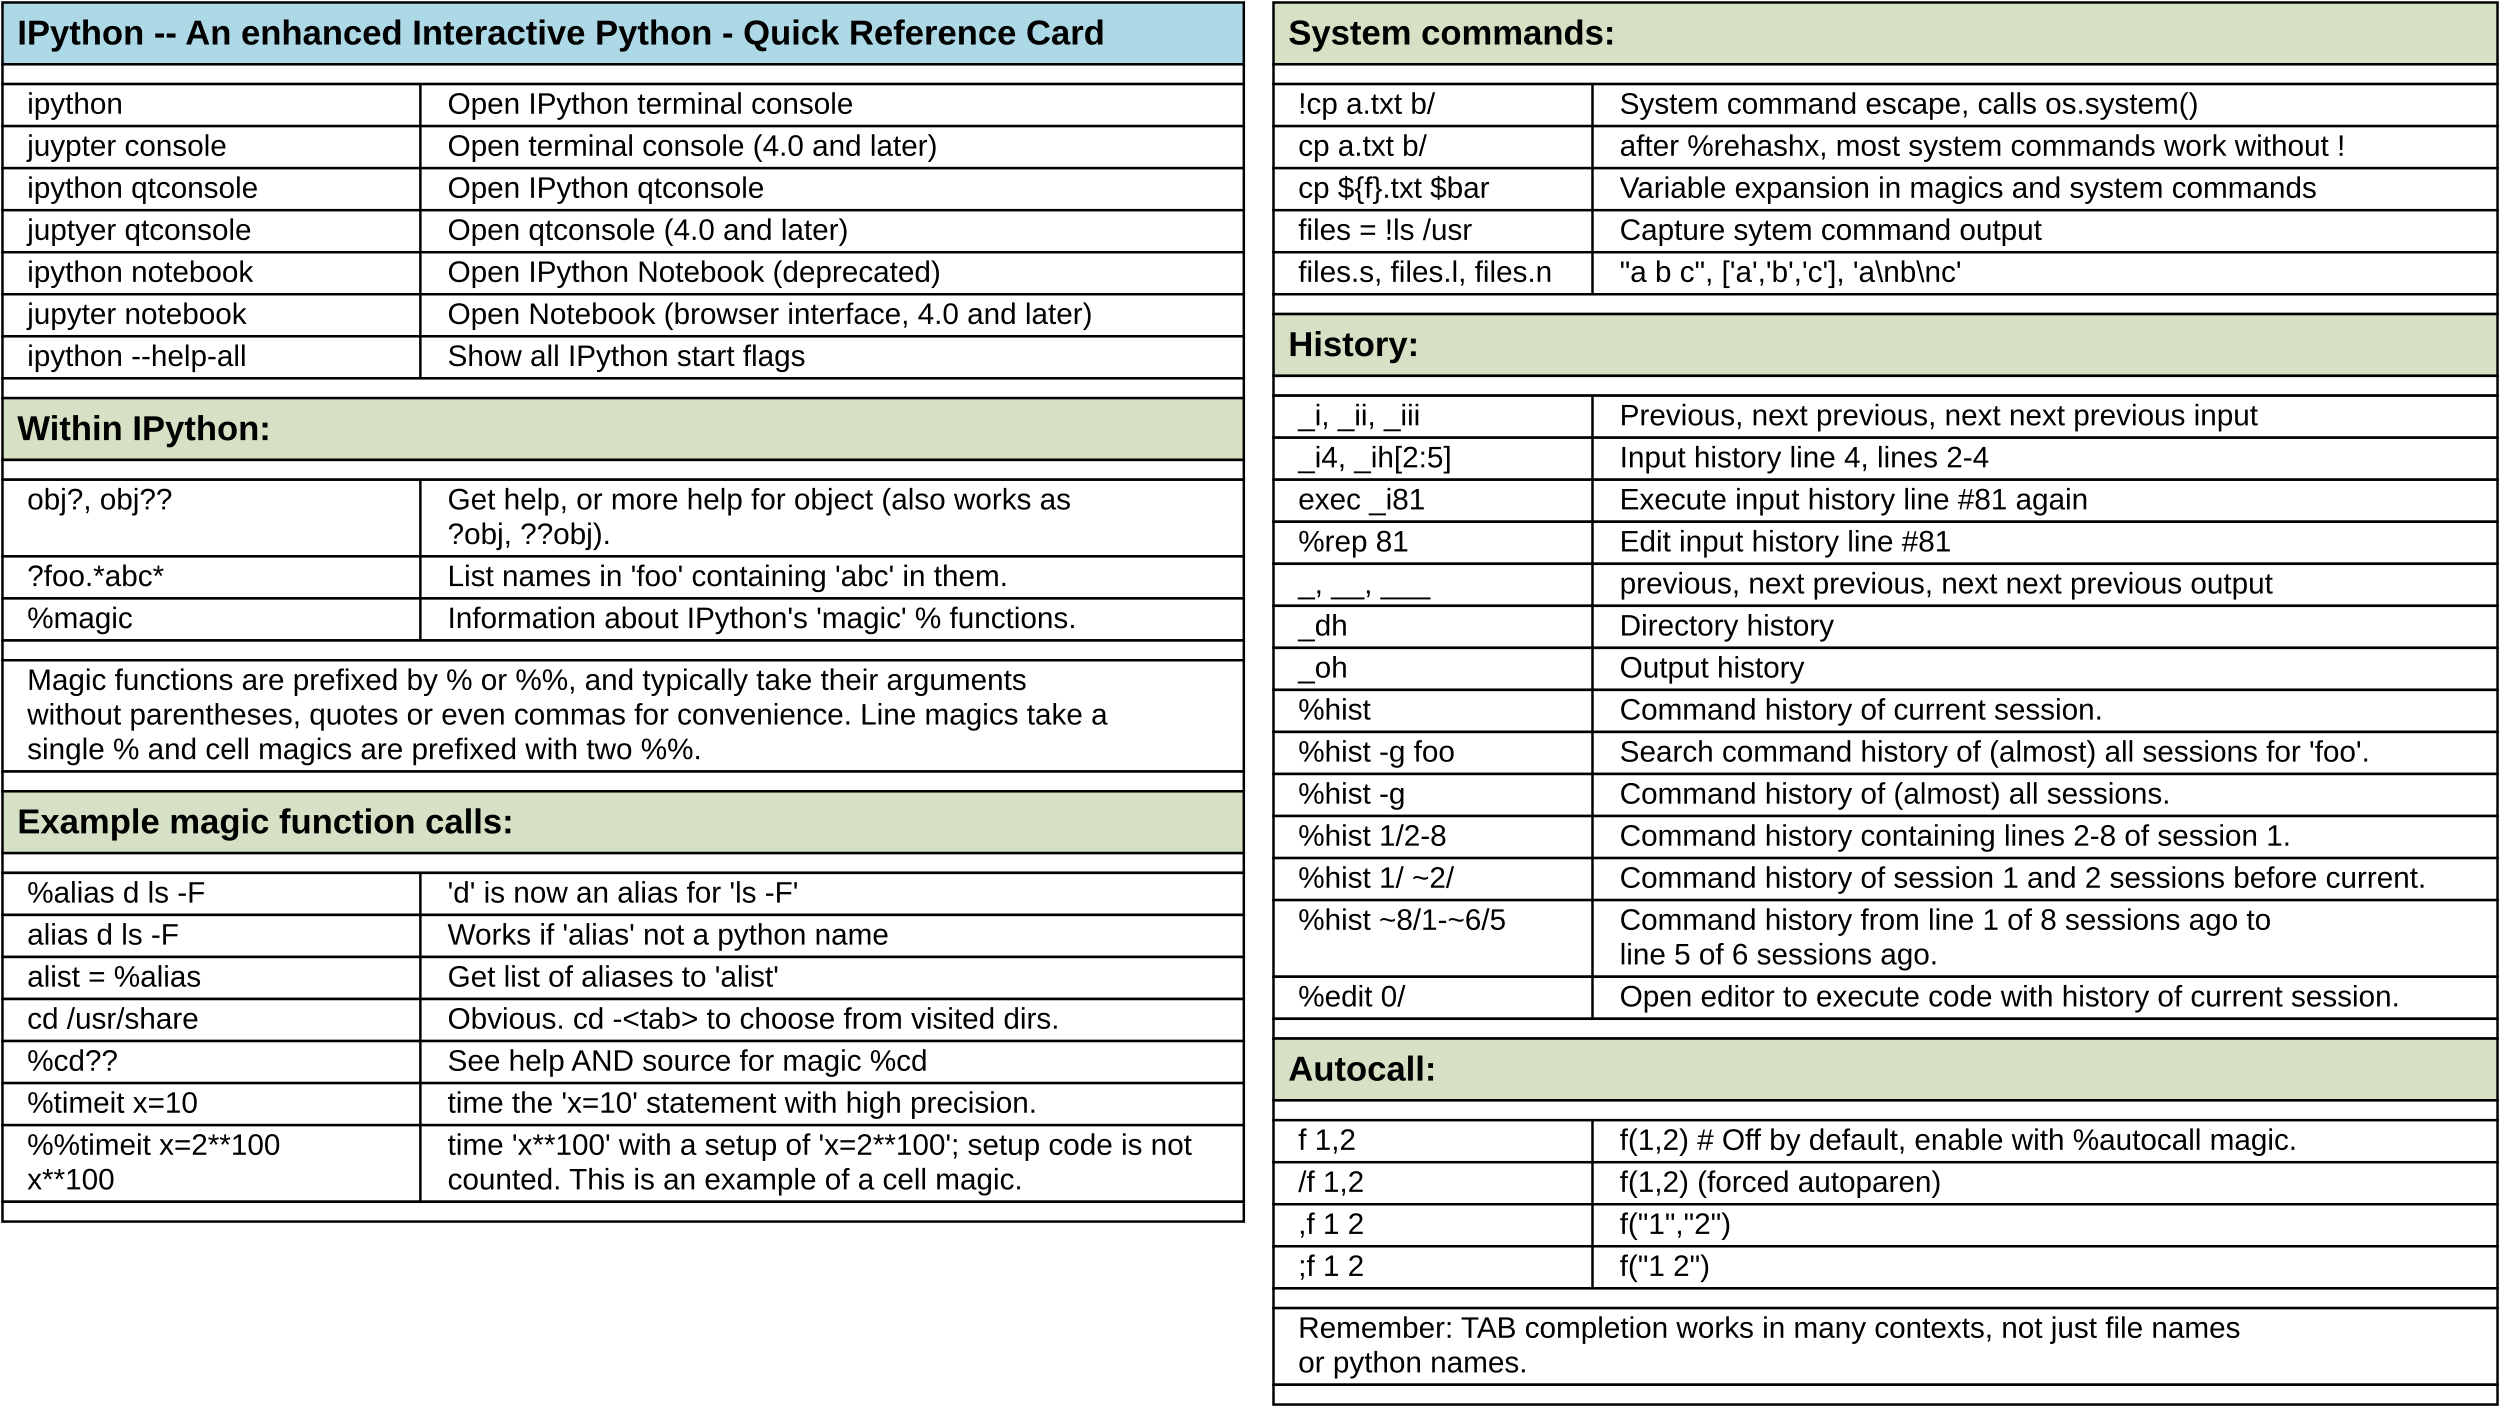
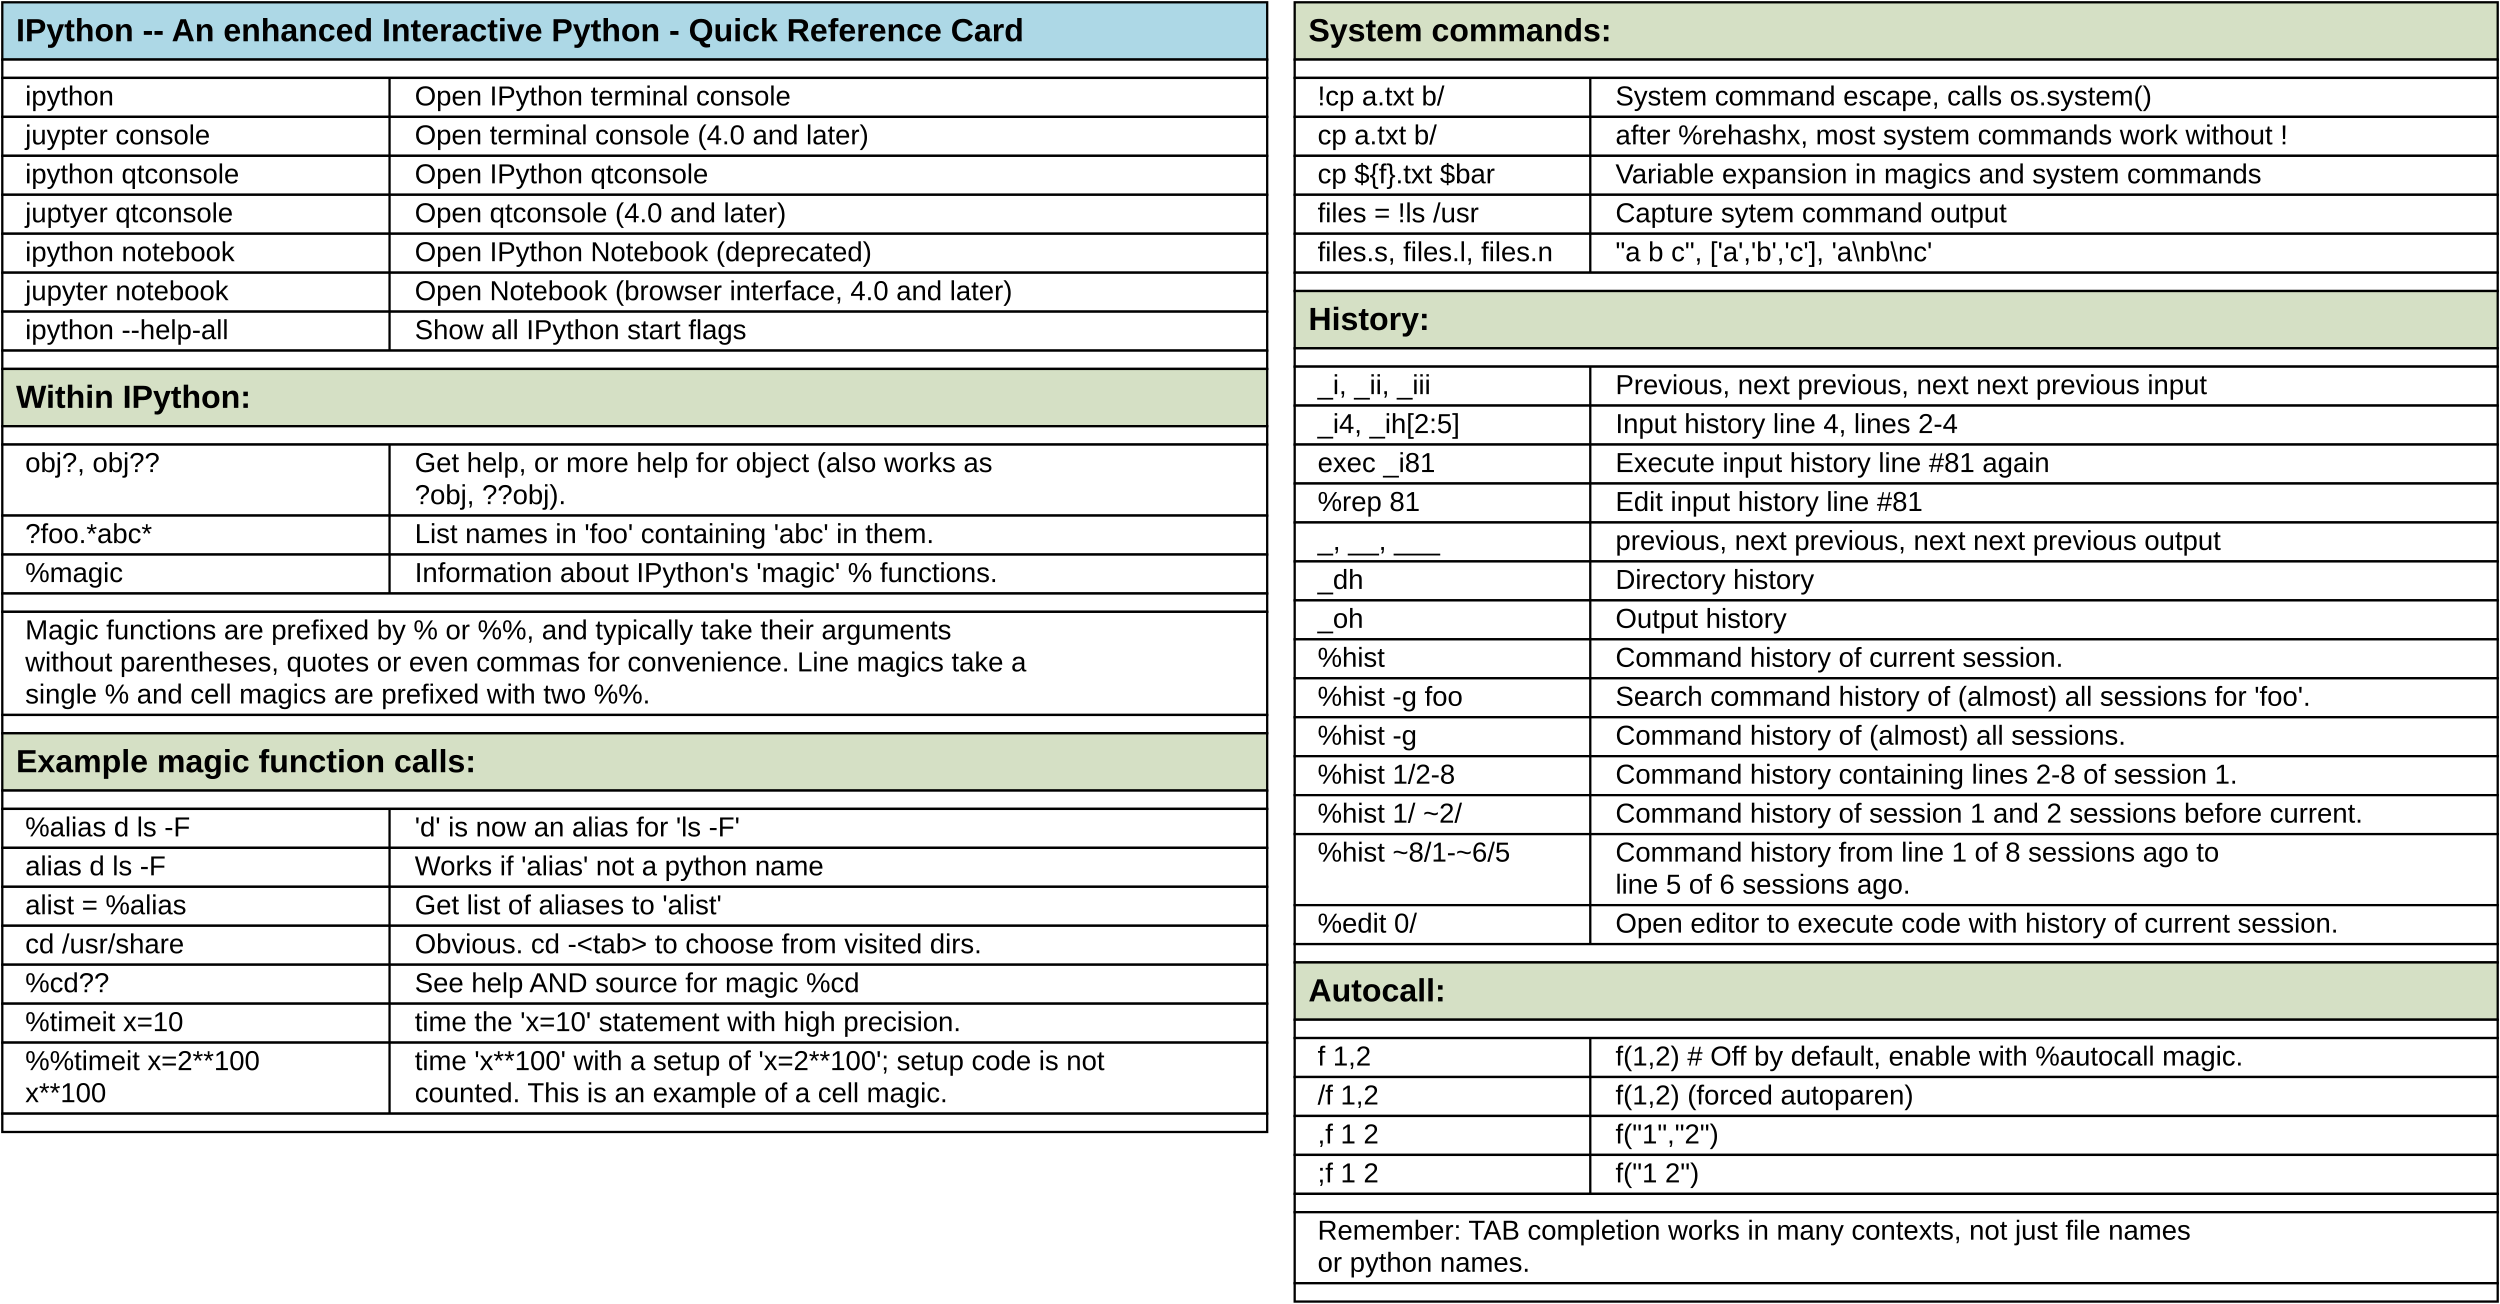
- <svg xmlns="http://www.w3.org/2000/svg" viewBox="0 0 1011 569" height="569" version="1.1">
-   <rect height="25" width="502" style=" fill:rgb(173, 216, 230); stroke:rgb(0, 0, 0); stroke-width:1" x="1" y="1" />
+ <svg xmlns="http://www.w3.org/2000/svg" viewBox="0 0 1091 569" height="569" version="1.1">
+   <rect height="25" width="552" style=" fill:rgb(173, 216, 230); stroke:rgb(0, 0, 0); stroke-width:1" x="1" y="1" />
  <text x="7" y="18" font-size="14" font-weight="bold" style="fill:rgb(0, 0, 0)" font-family="Arial">IPython -- An enhanced Interactive Python - Quick Reference Card</text>
-   <rect height="8" width="502" style=" fill:rgb(255, 255, 255); stroke:rgb(0, 0, 0); stroke-width:1" x="1" y="26" />
-   <rect height="17" width="502" style=" fill:rgb(255, 255, 255); stroke:rgb(0, 0, 0); stroke-width:1" x="1" y="34" />
+   <rect height="8" width="552" style=" fill:rgb(255, 255, 255); stroke:rgb(0, 0, 0); stroke-width:1" x="1" y="26" />
+   <rect height="17" width="552" style=" fill:rgb(255, 255, 255); stroke:rgb(0, 0, 0); stroke-width:1" x="1" y="34" />
  <text x="11" y="46" font-size="12" font-weight="normal" style="fill:rgb(0, 0, 0)" font-family="Arial">ipython</text>
  <text x="181" y="46" font-size="12" font-weight="normal" style="fill:rgb(0, 0, 0)" font-family="Arial">Open IPython terminal console</text>
  <line x1="170" y1="34" x2="170" y2="51" style="stroke:rgb(0, 0, 0); stroke-width:1" />
-   <rect height="17" width="502" style=" fill:rgb(255, 255, 255); stroke:rgb(0, 0, 0); stroke-width:1" x="1" y="51" />
+   <rect height="17" width="552" style=" fill:rgb(255, 255, 255); stroke:rgb(0, 0, 0); stroke-width:1" x="1" y="51" />
  <text x="11" y="63" font-size="12" font-weight="normal" style="fill:rgb(0, 0, 0)" font-family="Arial">juypter console</text>
  <text x="181" y="63" font-size="12" font-weight="normal" style="fill:rgb(0, 0, 0)" font-family="Arial">Open terminal console (4.0 and later)</text>
  <line x1="170" y1="51" x2="170" y2="68" style="stroke:rgb(0, 0, 0); stroke-width:1" />
-   <rect height="17" width="502" style=" fill:rgb(255, 255, 255); stroke:rgb(0, 0, 0); stroke-width:1" x="1" y="68" />
+   <rect height="17" width="552" style=" fill:rgb(255, 255, 255); stroke:rgb(0, 0, 0); stroke-width:1" x="1" y="68" />
  <text x="11" y="80" font-size="12" font-weight="normal" style="fill:rgb(0, 0, 0)" font-family="Arial">ipython qtconsole</text>
  <text x="181" y="80" font-size="12" font-weight="normal" style="fill:rgb(0, 0, 0)" font-family="Arial">Open IPython qtconsole</text>
  <line x1="170" y1="68" x2="170" y2="85" style="stroke:rgb(0, 0, 0); stroke-width:1" />
-   <rect height="17" width="502" style=" fill:rgb(255, 255, 255); stroke:rgb(0, 0, 0); stroke-width:1" x="1" y="85" />
+   <rect height="17" width="552" style=" fill:rgb(255, 255, 255); stroke:rgb(0, 0, 0); stroke-width:1" x="1" y="85" />
  <text x="11" y="97" font-size="12" font-weight="normal" style="fill:rgb(0, 0, 0)" font-family="Arial">juptyer qtconsole</text>
  <text x="181" y="97" font-size="12" font-weight="normal" style="fill:rgb(0, 0, 0)" font-family="Arial">Open qtconsole (4.0 and later)</text>
  <line x1="170" y1="85" x2="170" y2="102" style="stroke:rgb(0, 0, 0); stroke-width:1" />
-   <rect height="17" width="502" style=" fill:rgb(255, 255, 255); stroke:rgb(0, 0, 0); stroke-width:1" x="1" y="102" />
+   <rect height="17" width="552" style=" fill:rgb(255, 255, 255); stroke:rgb(0, 0, 0); stroke-width:1" x="1" y="102" />
  <text x="11" y="114" font-size="12" font-weight="normal" style="fill:rgb(0, 0, 0)" font-family="Arial">ipython notebook</text>
  <text x="181" y="114" font-size="12" font-weight="normal" style="fill:rgb(0, 0, 0)" font-family="Arial">Open IPython Notebook (deprecated)</text>
  <line x1="170" y1="102" x2="170" y2="119" style="stroke:rgb(0, 0, 0); stroke-width:1" />
-   <rect height="17" width="502" style=" fill:rgb(255, 255, 255); stroke:rgb(0, 0, 0); stroke-width:1" x="1" y="119" />
+   <rect height="17" width="552" style=" fill:rgb(255, 255, 255); stroke:rgb(0, 0, 0); stroke-width:1" x="1" y="119" />
  <text x="11" y="131" font-size="12" font-weight="normal" style="fill:rgb(0, 0, 0)" font-family="Arial">jupyter notebook</text>
  <text x="181" y="131" font-size="12" font-weight="normal" style="fill:rgb(0, 0, 0)" font-family="Arial">Open Notebook (browser interface, 4.0 and later)</text>
  <line x1="170" y1="119" x2="170" y2="136" style="stroke:rgb(0, 0, 0); stroke-width:1" />
-   <rect height="17" width="502" style=" fill:rgb(255, 255, 255); stroke:rgb(0, 0, 0); stroke-width:1" x="1" y="136" />
+   <rect height="17" width="552" style=" fill:rgb(255, 255, 255); stroke:rgb(0, 0, 0); stroke-width:1" x="1" y="136" />
  <text x="11" y="148" font-size="12" font-weight="normal" style="fill:rgb(0, 0, 0)" font-family="Arial">ipython --help-all</text>
  <text x="181" y="148" font-size="12" font-weight="normal" style="fill:rgb(0, 0, 0)" font-family="Arial">Show all IPython start flags</text>
  <line x1="170" y1="136" x2="170" y2="153" style="stroke:rgb(0, 0, 0); stroke-width:1" />
-   <rect height="8" width="502" style=" fill:rgb(255, 255, 255); stroke:rgb(0, 0, 0); stroke-width:1" x="1" y="153" />
-   <rect height="25" width="502" style=" fill:rgb(213, 224, 197); stroke:rgb(0, 0, 0); stroke-width:1" x="1" y="161" />
+   <rect height="8" width="552" style=" fill:rgb(255, 255, 255); stroke:rgb(0, 0, 0); stroke-width:1" x="1" y="153" />
+   <rect height="25" width="552" style=" fill:rgb(213, 224, 197); stroke:rgb(0, 0, 0); stroke-width:1" x="1" y="161" />
  <text x="7" y="178" font-size="14" font-weight="bold" style="fill:rgb(0, 0, 0)" font-family="Arial">Within IPython:</text>
-   <rect height="8" width="502" style=" fill:rgb(255, 255, 255); stroke:rgb(0, 0, 0); stroke-width:1" x="1" y="186" />
-   <rect height="31" width="502" style=" fill:rgb(255, 255, 255); stroke:rgb(0, 0, 0); stroke-width:1" x="1" y="194" />
+   <rect height="8" width="552" style=" fill:rgb(255, 255, 255); stroke:rgb(0, 0, 0); stroke-width:1" x="1" y="186" />
+   <rect height="31" width="552" style=" fill:rgb(255, 255, 255); stroke:rgb(0, 0, 0); stroke-width:1" x="1" y="194" />
  <text x="11" y="206" font-size="12" font-weight="normal" style="fill:rgb(0, 0, 0)" font-family="Arial">obj?, obj??<tspan x="11" y="220"> </tspan>
  </text>
  <text x="181" y="206" font-size="12" font-weight="normal" style="fill:rgb(0, 0, 0)" font-family="Arial">Get help, or more help for object (also works as<tspan x="181" y="220">?obj, ??obj).</tspan>
  </text>
  <line x1="170" y1="194" x2="170" y2="225" style="stroke:rgb(0, 0, 0); stroke-width:1" />
-   <rect height="17" width="502" style=" fill:rgb(255, 255, 255); stroke:rgb(0, 0, 0); stroke-width:1" x="1" y="225" />
+   <rect height="17" width="552" style=" fill:rgb(255, 255, 255); stroke:rgb(0, 0, 0); stroke-width:1" x="1" y="225" />
  <text x="11" y="237" font-size="12" font-weight="normal" style="fill:rgb(0, 0, 0)" font-family="Arial">?foo.*abc*</text>
  <text x="181" y="237" font-size="12" font-weight="normal" style="fill:rgb(0, 0, 0)" font-family="Arial">List names in 'foo' containing 'abc' in them.</text>
  <line x1="170" y1="225" x2="170" y2="242" style="stroke:rgb(0, 0, 0); stroke-width:1" />
-   <rect height="17" width="502" style=" fill:rgb(255, 255, 255); stroke:rgb(0, 0, 0); stroke-width:1" x="1" y="242" />
+   <rect height="17" width="552" style=" fill:rgb(255, 255, 255); stroke:rgb(0, 0, 0); stroke-width:1" x="1" y="242" />
  <text x="11" y="254" font-size="12" font-weight="normal" style="fill:rgb(0, 0, 0)" font-family="Arial">%magic</text>
  <text x="181" y="254" font-size="12" font-weight="normal" style="fill:rgb(0, 0, 0)" font-family="Arial">Information about IPython's 'magic' % functions.</text>
  <line x1="170" y1="242" x2="170" y2="259" style="stroke:rgb(0, 0, 0); stroke-width:1" />
-   <rect height="8" width="502" style=" fill:rgb(255, 255, 255); stroke:rgb(0, 0, 0); stroke-width:1" x="1" y="259" />
-   <rect height="45" width="502" style=" fill:rgb(255, 255, 255); stroke:rgb(0, 0, 0); stroke-width:1" x="1" y="267" />
+   <rect height="8" width="552" style=" fill:rgb(255, 255, 255); stroke:rgb(0, 0, 0); stroke-width:1" x="1" y="259" />
+   <rect height="45" width="552" style=" fill:rgb(255, 255, 255); stroke:rgb(0, 0, 0); stroke-width:1" x="1" y="267" />
  <text x="11" y="279" font-size="12" font-weight="normal" style="fill:rgb(0, 0, 0)" font-family="Arial">Magic functions are prefixed by % or %%, and typically take their arguments<tspan x="11" y="293">without parentheses, quotes or even commas for convenience.  Line magics take a</tspan>
    <tspan x="11" y="307">single % and cell magics are prefixed with two %%.</tspan>
  </text>
-   <rect height="8" width="502" style=" fill:rgb(255, 255, 255); stroke:rgb(0, 0, 0); stroke-width:1" x="1" y="312" />
-   <rect height="25" width="502" style=" fill:rgb(213, 224, 197); stroke:rgb(0, 0, 0); stroke-width:1" x="1" y="320" />
+   <rect height="8" width="552" style=" fill:rgb(255, 255, 255); stroke:rgb(0, 0, 0); stroke-width:1" x="1" y="312" />
+   <rect height="25" width="552" style=" fill:rgb(213, 224, 197); stroke:rgb(0, 0, 0); stroke-width:1" x="1" y="320" />
  <text x="7" y="337" font-size="14" font-weight="bold" style="fill:rgb(0, 0, 0)" font-family="Arial">Example magic function calls:</text>
-   <rect height="8" width="502" style=" fill:rgb(255, 255, 255); stroke:rgb(0, 0, 0); stroke-width:1" x="1" y="345" />
-   <rect height="17" width="502" style=" fill:rgb(255, 255, 255); stroke:rgb(0, 0, 0); stroke-width:1" x="1" y="353" />
+   <rect height="8" width="552" style=" fill:rgb(255, 255, 255); stroke:rgb(0, 0, 0); stroke-width:1" x="1" y="345" />
+   <rect height="17" width="552" style=" fill:rgb(255, 255, 255); stroke:rgb(0, 0, 0); stroke-width:1" x="1" y="353" />
  <text x="11" y="365" font-size="12" font-weight="normal" style="fill:rgb(0, 0, 0)" font-family="Arial">%alias d ls -F</text>
  <text x="181" y="365" font-size="12" font-weight="normal" style="fill:rgb(0, 0, 0)" font-family="Arial">'d' is now an alias for 'ls -F'</text>
  <line x1="170" y1="353" x2="170" y2="370" style="stroke:rgb(0, 0, 0); stroke-width:1" />
-   <rect height="17" width="502" style=" fill:rgb(255, 255, 255); stroke:rgb(0, 0, 0); stroke-width:1" x="1" y="370" />
+   <rect height="17" width="552" style=" fill:rgb(255, 255, 255); stroke:rgb(0, 0, 0); stroke-width:1" x="1" y="370" />
  <text x="11" y="382" font-size="12" font-weight="normal" style="fill:rgb(0, 0, 0)" font-family="Arial">alias d ls -F</text>
  <text x="181" y="382" font-size="12" font-weight="normal" style="fill:rgb(0, 0, 0)" font-family="Arial">Works if 'alias' not a python name</text>
  <line x1="170" y1="370" x2="170" y2="387" style="stroke:rgb(0, 0, 0); stroke-width:1" />
-   <rect height="17" width="502" style=" fill:rgb(255, 255, 255); stroke:rgb(0, 0, 0); stroke-width:1" x="1" y="387" />
+   <rect height="17" width="552" style=" fill:rgb(255, 255, 255); stroke:rgb(0, 0, 0); stroke-width:1" x="1" y="387" />
  <text x="11" y="399" font-size="12" font-weight="normal" style="fill:rgb(0, 0, 0)" font-family="Arial">alist = %alias</text>
  <text x="181" y="399" font-size="12" font-weight="normal" style="fill:rgb(0, 0, 0)" font-family="Arial">Get list of aliases to 'alist'</text>
  <line x1="170" y1="387" x2="170" y2="404" style="stroke:rgb(0, 0, 0); stroke-width:1" />
-   <rect height="17" width="502" style=" fill:rgb(255, 255, 255); stroke:rgb(0, 0, 0); stroke-width:1" x="1" y="404" />
+   <rect height="17" width="552" style=" fill:rgb(255, 255, 255); stroke:rgb(0, 0, 0); stroke-width:1" x="1" y="404" />
  <text x="11" y="416" font-size="12" font-weight="normal" style="fill:rgb(0, 0, 0)" font-family="Arial">cd /usr/share</text>
  <text x="181" y="416" font-size="12" font-weight="normal" style="fill:rgb(0, 0, 0)" font-family="Arial">Obvious. cd -&lt;tab&gt; to choose from visited dirs.</text>
  <line x1="170" y1="404" x2="170" y2="421" style="stroke:rgb(0, 0, 0); stroke-width:1" />
-   <rect height="17" width="502" style=" fill:rgb(255, 255, 255); stroke:rgb(0, 0, 0); stroke-width:1" x="1" y="421" />
+   <rect height="17" width="552" style=" fill:rgb(255, 255, 255); stroke:rgb(0, 0, 0); stroke-width:1" x="1" y="421" />
  <text x="11" y="433" font-size="12" font-weight="normal" style="fill:rgb(0, 0, 0)" font-family="Arial">%cd??</text>
  <text x="181" y="433" font-size="12" font-weight="normal" style="fill:rgb(0, 0, 0)" font-family="Arial">See help AND source for magic %cd</text>
  <line x1="170" y1="421" x2="170" y2="438" style="stroke:rgb(0, 0, 0); stroke-width:1" />
-   <rect height="17" width="502" style=" fill:rgb(255, 255, 255); stroke:rgb(0, 0, 0); stroke-width:1" x="1" y="438" />
+   <rect height="17" width="552" style=" fill:rgb(255, 255, 255); stroke:rgb(0, 0, 0); stroke-width:1" x="1" y="438" />
  <text x="11" y="450" font-size="12" font-weight="normal" style="fill:rgb(0, 0, 0)" font-family="Arial">%timeit x=10</text>
  <text x="181" y="450" font-size="12" font-weight="normal" style="fill:rgb(0, 0, 0)" font-family="Arial">time the 'x=10' statement with high precision.</text>
  <line x1="170" y1="438" x2="170" y2="455" style="stroke:rgb(0, 0, 0); stroke-width:1" />
-   <rect height="31" width="502" style=" fill:rgb(255, 255, 255); stroke:rgb(0, 0, 0); stroke-width:1" x="1" y="455" />
+   <rect height="31" width="552" style=" fill:rgb(255, 255, 255); stroke:rgb(0, 0, 0); stroke-width:1" x="1" y="455" />
  <text x="11" y="467" font-size="12" font-weight="normal" style="fill:rgb(0, 0, 0)" font-family="Arial">%%timeit x=2**100<tspan x="11" y="481">x**100</tspan>
  </text>
  <text x="181" y="467" font-size="12" font-weight="normal" style="fill:rgb(0, 0, 0)" font-family="Arial">time 'x**100' with a setup of 'x=2**100'; setup code is not<tspan x="181" y="481">counted.  This is an example of a cell magic.</tspan>
  </text>
  <line x1="170" y1="455" x2="170" y2="486" style="stroke:rgb(0, 0, 0); stroke-width:1" />
-   <rect height="8" width="502" style=" fill:rgb(255, 255, 255); stroke:rgb(0, 0, 0); stroke-width:1" x="1" y="486" />
-   <rect height="25" width="495" style=" fill:rgb(213, 224, 197); stroke:rgb(0, 0, 0); stroke-width:1" x="515" y="1" />
-   <text x="521" y="18" font-size="14" font-weight="bold" style="fill:rgb(0, 0, 0)" font-family="Arial">System commands:</text>
-   <rect height="8" width="495" style=" fill:rgb(255, 255, 255); stroke:rgb(0, 0, 0); stroke-width:1" x="515" y="26" />
-   <rect height="17" width="495" style=" fill:rgb(255, 255, 255); stroke:rgb(0, 0, 0); stroke-width:1" x="515" y="34" />
-   <text x="525" y="46" font-size="12" font-weight="normal" style="fill:rgb(0, 0, 0)" font-family="Arial">!cp a.txt b/</text>
-   <text x="655" y="46" font-size="12" font-weight="normal" style="fill:rgb(0, 0, 0)" font-family="Arial">System command escape, calls os.system()</text>
-   <line x1="644" y1="34" x2="644" y2="51" style="stroke:rgb(0, 0, 0); stroke-width:1" />
-   <rect height="17" width="495" style=" fill:rgb(255, 255, 255); stroke:rgb(0, 0, 0); stroke-width:1" x="515" y="51" />
-   <text x="525" y="63" font-size="12" font-weight="normal" style="fill:rgb(0, 0, 0)" font-family="Arial">cp a.txt b/</text>
-   <text x="655" y="63" font-size="12" font-weight="normal" style="fill:rgb(0, 0, 0)" font-family="Arial">after %rehashx, most system commands work without !</text>
-   <line x1="644" y1="51" x2="644" y2="68" style="stroke:rgb(0, 0, 0); stroke-width:1" />
-   <rect height="17" width="495" style=" fill:rgb(255, 255, 255); stroke:rgb(0, 0, 0); stroke-width:1" x="515" y="68" />
-   <text x="525" y="80" font-size="12" font-weight="normal" style="fill:rgb(0, 0, 0)" font-family="Arial">cp ${f}.txt $bar</text>
-   <text x="655" y="80" font-size="12" font-weight="normal" style="fill:rgb(0, 0, 0)" font-family="Arial">Variable expansion in magics and system commands</text>
-   <line x1="644" y1="68" x2="644" y2="85" style="stroke:rgb(0, 0, 0); stroke-width:1" />
-   <rect height="17" width="495" style=" fill:rgb(255, 255, 255); stroke:rgb(0, 0, 0); stroke-width:1" x="515" y="85" />
-   <text x="525" y="97" font-size="12" font-weight="normal" style="fill:rgb(0, 0, 0)" font-family="Arial">files = !ls /usr</text>
-   <text x="655" y="97" font-size="12" font-weight="normal" style="fill:rgb(0, 0, 0)" font-family="Arial">Capture sytem command output</text>
-   <line x1="644" y1="85" x2="644" y2="102" style="stroke:rgb(0, 0, 0); stroke-width:1" />
-   <rect height="17" width="495" style=" fill:rgb(255, 255, 255); stroke:rgb(0, 0, 0); stroke-width:1" x="515" y="102" />
-   <text x="525" y="114" font-size="12" font-weight="normal" style="fill:rgb(0, 0, 0)" font-family="Arial">files.s, files.l, files.n</text>
-   <text x="655" y="114" font-size="12" font-weight="normal" style="fill:rgb(0, 0, 0)" font-family="Arial">"a b c", ['a','b','c'], 'a\nb\nc'</text>
-   <line x1="644" y1="102" x2="644" y2="119" style="stroke:rgb(0, 0, 0); stroke-width:1" />
-   <rect height="8" width="495" style=" fill:rgb(255, 255, 255); stroke:rgb(0, 0, 0); stroke-width:1" x="515" y="119" />
-   <rect height="25" width="495" style=" fill:rgb(213, 224, 197); stroke:rgb(0, 0, 0); stroke-width:1" x="515" y="127" />
-   <text x="521" y="144" font-size="14" font-weight="bold" style="fill:rgb(0, 0, 0)" font-family="Arial">History:</text>
-   <rect height="8" width="495" style=" fill:rgb(255, 255, 255); stroke:rgb(0, 0, 0); stroke-width:1" x="515" y="152" />
-   <rect height="17" width="495" style=" fill:rgb(255, 255, 255); stroke:rgb(0, 0, 0); stroke-width:1" x="515" y="160" />
-   <text x="525" y="172" font-size="12" font-weight="normal" style="fill:rgb(0, 0, 0)" font-family="Arial">_i, _ii, _iii</text>
-   <text x="655" y="172" font-size="12" font-weight="normal" style="fill:rgb(0, 0, 0)" font-family="Arial">Previous, next previous, next next previous input</text>
-   <line x1="644" y1="160" x2="644" y2="177" style="stroke:rgb(0, 0, 0); stroke-width:1" />
-   <rect height="17" width="495" style=" fill:rgb(255, 255, 255); stroke:rgb(0, 0, 0); stroke-width:1" x="515" y="177" />
-   <text x="525" y="189" font-size="12" font-weight="normal" style="fill:rgb(0, 0, 0)" font-family="Arial">_i4, _ih[2:5]</text>
-   <text x="655" y="189" font-size="12" font-weight="normal" style="fill:rgb(0, 0, 0)" font-family="Arial">Input history line 4, lines 2-4</text>
-   <line x1="644" y1="177" x2="644" y2="194" style="stroke:rgb(0, 0, 0); stroke-width:1" />
-   <rect height="17" width="495" style=" fill:rgb(255, 255, 255); stroke:rgb(0, 0, 0); stroke-width:1" x="515" y="194" />
-   <text x="525" y="206" font-size="12" font-weight="normal" style="fill:rgb(0, 0, 0)" font-family="Arial">exec _i81</text>
-   <text x="655" y="206" font-size="12" font-weight="normal" style="fill:rgb(0, 0, 0)" font-family="Arial">Execute input history line #81 again</text>
-   <line x1="644" y1="194" x2="644" y2="211" style="stroke:rgb(0, 0, 0); stroke-width:1" />
-   <rect height="17" width="495" style=" fill:rgb(255, 255, 255); stroke:rgb(0, 0, 0); stroke-width:1" x="515" y="211" />
-   <text x="525" y="223" font-size="12" font-weight="normal" style="fill:rgb(0, 0, 0)" font-family="Arial">%rep 81</text>
-   <text x="655" y="223" font-size="12" font-weight="normal" style="fill:rgb(0, 0, 0)" font-family="Arial">Edit input history line #81</text>
-   <line x1="644" y1="211" x2="644" y2="228" style="stroke:rgb(0, 0, 0); stroke-width:1" />
-   <rect height="17" width="495" style=" fill:rgb(255, 255, 255); stroke:rgb(0, 0, 0); stroke-width:1" x="515" y="228" />
-   <text x="525" y="240" font-size="12" font-weight="normal" style="fill:rgb(0, 0, 0)" font-family="Arial">_, __, ___</text>
-   <text x="655" y="240" font-size="12" font-weight="normal" style="fill:rgb(0, 0, 0)" font-family="Arial">previous, next previous, next next previous output</text>
-   <line x1="644" y1="228" x2="644" y2="245" style="stroke:rgb(0, 0, 0); stroke-width:1" />
-   <rect height="17" width="495" style=" fill:rgb(255, 255, 255); stroke:rgb(0, 0, 0); stroke-width:1" x="515" y="245" />
-   <text x="525" y="257" font-size="12" font-weight="normal" style="fill:rgb(0, 0, 0)" font-family="Arial">_dh</text>
-   <text x="655" y="257" font-size="12" font-weight="normal" style="fill:rgb(0, 0, 0)" font-family="Arial">Directory history</text>
-   <line x1="644" y1="245" x2="644" y2="262" style="stroke:rgb(0, 0, 0); stroke-width:1" />
-   <rect height="17" width="495" style=" fill:rgb(255, 255, 255); stroke:rgb(0, 0, 0); stroke-width:1" x="515" y="262" />
-   <text x="525" y="274" font-size="12" font-weight="normal" style="fill:rgb(0, 0, 0)" font-family="Arial">_oh</text>
-   <text x="655" y="274" font-size="12" font-weight="normal" style="fill:rgb(0, 0, 0)" font-family="Arial">Output history</text>
-   <line x1="644" y1="262" x2="644" y2="279" style="stroke:rgb(0, 0, 0); stroke-width:1" />
-   <rect height="17" width="495" style=" fill:rgb(255, 255, 255); stroke:rgb(0, 0, 0); stroke-width:1" x="515" y="279" />
-   <text x="525" y="291" font-size="12" font-weight="normal" style="fill:rgb(0, 0, 0)" font-family="Arial">%hist</text>
-   <text x="655" y="291" font-size="12" font-weight="normal" style="fill:rgb(0, 0, 0)" font-family="Arial">Command history of current session.</text>
-   <line x1="644" y1="279" x2="644" y2="296" style="stroke:rgb(0, 0, 0); stroke-width:1" />
-   <rect height="17" width="495" style=" fill:rgb(255, 255, 255); stroke:rgb(0, 0, 0); stroke-width:1" x="515" y="296" />
-   <text x="525" y="308" font-size="12" font-weight="normal" style="fill:rgb(0, 0, 0)" font-family="Arial">%hist -g foo</text>
-   <text x="655" y="308" font-size="12" font-weight="normal" style="fill:rgb(0, 0, 0)" font-family="Arial">Search command history of (almost) all sessions for 'foo'.</text>
-   <line x1="644" y1="296" x2="644" y2="313" style="stroke:rgb(0, 0, 0); stroke-width:1" />
-   <rect height="17" width="495" style=" fill:rgb(255, 255, 255); stroke:rgb(0, 0, 0); stroke-width:1" x="515" y="313" />
-   <text x="525" y="325" font-size="12" font-weight="normal" style="fill:rgb(0, 0, 0)" font-family="Arial">%hist -g</text>
-   <text x="655" y="325" font-size="12" font-weight="normal" style="fill:rgb(0, 0, 0)" font-family="Arial">Command history of (almost) all sessions.</text>
-   <line x1="644" y1="313" x2="644" y2="330" style="stroke:rgb(0, 0, 0); stroke-width:1" />
-   <rect height="17" width="495" style=" fill:rgb(255, 255, 255); stroke:rgb(0, 0, 0); stroke-width:1" x="515" y="330" />
-   <text x="525" y="342" font-size="12" font-weight="normal" style="fill:rgb(0, 0, 0)" font-family="Arial">%hist 1/2-8</text>
-   <text x="655" y="342" font-size="12" font-weight="normal" style="fill:rgb(0, 0, 0)" font-family="Arial">Command history containing lines 2-8 of session 1.</text>
-   <line x1="644" y1="330" x2="644" y2="347" style="stroke:rgb(0, 0, 0); stroke-width:1" />
-   <rect height="17" width="495" style=" fill:rgb(255, 255, 255); stroke:rgb(0, 0, 0); stroke-width:1" x="515" y="347" />
-   <text x="525" y="359" font-size="12" font-weight="normal" style="fill:rgb(0, 0, 0)" font-family="Arial">%hist 1/ ~2/</text>
-   <text x="655" y="359" font-size="12" font-weight="normal" style="fill:rgb(0, 0, 0)" font-family="Arial">Command history of session 1 and 2 sessions before current.</text>
-   <line x1="644" y1="347" x2="644" y2="364" style="stroke:rgb(0, 0, 0); stroke-width:1" />
-   <rect height="31" width="495" style=" fill:rgb(255, 255, 255); stroke:rgb(0, 0, 0); stroke-width:1" x="515" y="364" />
-   <text x="525" y="376" font-size="12" font-weight="normal" style="fill:rgb(0, 0, 0)" font-family="Arial">%hist ~8/1-~6/5<tspan x="525" y="390"> </tspan>
-   </text>
-   <text x="655" y="376" font-size="12" font-weight="normal" style="fill:rgb(0, 0, 0)" font-family="Arial">Command history from line 1 of 8 sessions ago to<tspan x="655" y="390">line 5 of 6 sessions ago.</tspan>
-   </text>
-   <line x1="644" y1="364" x2="644" y2="395" style="stroke:rgb(0, 0, 0); stroke-width:1" />
-   <rect height="17" width="495" style=" fill:rgb(255, 255, 255); stroke:rgb(0, 0, 0); stroke-width:1" x="515" y="395" />
-   <text x="525" y="407" font-size="12" font-weight="normal" style="fill:rgb(0, 0, 0)" font-family="Arial">%edit 0/</text>
-   <text x="655" y="407" font-size="12" font-weight="normal" style="fill:rgb(0, 0, 0)" font-family="Arial">Open editor to execute code with history of current session.</text>
-   <line x1="644" y1="395" x2="644" y2="412" style="stroke:rgb(0, 0, 0); stroke-width:1" />
-   <rect height="8" width="495" style=" fill:rgb(255, 255, 255); stroke:rgb(0, 0, 0); stroke-width:1" x="515" y="412" />
-   <rect height="25" width="495" style=" fill:rgb(213, 224, 197); stroke:rgb(0, 0, 0); stroke-width:1" x="515" y="420" />
-   <text x="521" y="437" font-size="14" font-weight="bold" style="fill:rgb(0, 0, 0)" font-family="Arial">Autocall:</text>
-   <rect height="8" width="495" style=" fill:rgb(255, 255, 255); stroke:rgb(0, 0, 0); stroke-width:1" x="515" y="445" />
-   <rect height="17" width="495" style=" fill:rgb(255, 255, 255); stroke:rgb(0, 0, 0); stroke-width:1" x="515" y="453" />
-   <text x="525" y="465" font-size="12" font-weight="normal" style="fill:rgb(0, 0, 0)" font-family="Arial">f 1,2</text>
-   <text x="655" y="465" font-size="12" font-weight="normal" style="fill:rgb(0, 0, 0)" font-family="Arial">f(1,2)  # Off by default, enable with %autocall magic.</text>
-   <line x1="644" y1="453" x2="644" y2="470" style="stroke:rgb(0, 0, 0); stroke-width:1" />
-   <rect height="17" width="495" style=" fill:rgb(255, 255, 255); stroke:rgb(0, 0, 0); stroke-width:1" x="515" y="470" />
-   <text x="525" y="482" font-size="12" font-weight="normal" style="fill:rgb(0, 0, 0)" font-family="Arial">/f 1,2</text>
-   <text x="655" y="482" font-size="12" font-weight="normal" style="fill:rgb(0, 0, 0)" font-family="Arial">f(1,2) (forced autoparen)</text>
-   <line x1="644" y1="470" x2="644" y2="487" style="stroke:rgb(0, 0, 0); stroke-width:1" />
-   <rect height="17" width="495" style=" fill:rgb(255, 255, 255); stroke:rgb(0, 0, 0); stroke-width:1" x="515" y="487" />
-   <text x="525" y="499" font-size="12" font-weight="normal" style="fill:rgb(0, 0, 0)" font-family="Arial">,f 1 2</text>
-   <text x="655" y="499" font-size="12" font-weight="normal" style="fill:rgb(0, 0, 0)" font-family="Arial">f("1","2")</text>
-   <line x1="644" y1="487" x2="644" y2="504" style="stroke:rgb(0, 0, 0); stroke-width:1" />
-   <rect height="17" width="495" style=" fill:rgb(255, 255, 255); stroke:rgb(0, 0, 0); stroke-width:1" x="515" y="504" />
-   <text x="525" y="516" font-size="12" font-weight="normal" style="fill:rgb(0, 0, 0)" font-family="Arial">;f 1 2</text>
-   <text x="655" y="516" font-size="12" font-weight="normal" style="fill:rgb(0, 0, 0)" font-family="Arial">f("1 2")</text>
-   <line x1="644" y1="504" x2="644" y2="521" style="stroke:rgb(0, 0, 0); stroke-width:1" />
-   <rect height="8" width="495" style=" fill:rgb(255, 255, 255); stroke:rgb(0, 0, 0); stroke-width:1" x="515" y="521" />
-   <rect height="31" width="495" style=" fill:rgb(255, 255, 255); stroke:rgb(0, 0, 0); stroke-width:1" x="515" y="529" />
-   <text x="525" y="541" font-size="12" font-weight="normal" style="fill:rgb(0, 0, 0)" font-family="Arial">Remember: TAB completion works in many contexts, not just file names<tspan x="525" y="555">or python names.</tspan>
-   </text>
-   <rect height="8" width="495" style=" fill:rgb(255, 255, 255); stroke:rgb(0, 0, 0); stroke-width:1" x="515" y="560" />
+   <rect height="8" width="552" style=" fill:rgb(255, 255, 255); stroke:rgb(0, 0, 0); stroke-width:1" x="1" y="486" />
+   <rect height="25" width="525" style=" fill:rgb(213, 224, 197); stroke:rgb(0, 0, 0); stroke-width:1" x="565" y="1" />
+   <text x="571" y="18" font-size="14" font-weight="bold" style="fill:rgb(0, 0, 0)" font-family="Arial">System commands:</text>
+   <rect height="8" width="525" style=" fill:rgb(255, 255, 255); stroke:rgb(0, 0, 0); stroke-width:1" x="565" y="26" />
+   <rect height="17" width="525" style=" fill:rgb(255, 255, 255); stroke:rgb(0, 0, 0); stroke-width:1" x="565" y="34" />
+   <text x="575" y="46" font-size="12" font-weight="normal" style="fill:rgb(0, 0, 0)" font-family="Arial">!cp a.txt b/</text>
+   <text x="705" y="46" font-size="12" font-weight="normal" style="fill:rgb(0, 0, 0)" font-family="Arial">System command escape, calls os.system()</text>
+   <line x1="694" y1="34" x2="694" y2="51" style="stroke:rgb(0, 0, 0); stroke-width:1" />
+   <rect height="17" width="525" style=" fill:rgb(255, 255, 255); stroke:rgb(0, 0, 0); stroke-width:1" x="565" y="51" />
+   <text x="575" y="63" font-size="12" font-weight="normal" style="fill:rgb(0, 0, 0)" font-family="Arial">cp a.txt b/</text>
+   <text x="705" y="63" font-size="12" font-weight="normal" style="fill:rgb(0, 0, 0)" font-family="Arial">after %rehashx, most system commands work without !</text>
+   <line x1="694" y1="51" x2="694" y2="68" style="stroke:rgb(0, 0, 0); stroke-width:1" />
+   <rect height="17" width="525" style=" fill:rgb(255, 255, 255); stroke:rgb(0, 0, 0); stroke-width:1" x="565" y="68" />
+   <text x="575" y="80" font-size="12" font-weight="normal" style="fill:rgb(0, 0, 0)" font-family="Arial">cp ${f}.txt $bar</text>
+   <text x="705" y="80" font-size="12" font-weight="normal" style="fill:rgb(0, 0, 0)" font-family="Arial">Variable expansion in magics and system commands</text>
+   <line x1="694" y1="68" x2="694" y2="85" style="stroke:rgb(0, 0, 0); stroke-width:1" />
+   <rect height="17" width="525" style=" fill:rgb(255, 255, 255); stroke:rgb(0, 0, 0); stroke-width:1" x="565" y="85" />
+   <text x="575" y="97" font-size="12" font-weight="normal" style="fill:rgb(0, 0, 0)" font-family="Arial">files = !ls /usr</text>
+   <text x="705" y="97" font-size="12" font-weight="normal" style="fill:rgb(0, 0, 0)" font-family="Arial">Capture sytem command output</text>
+   <line x1="694" y1="85" x2="694" y2="102" style="stroke:rgb(0, 0, 0); stroke-width:1" />
+   <rect height="17" width="525" style=" fill:rgb(255, 255, 255); stroke:rgb(0, 0, 0); stroke-width:1" x="565" y="102" />
+   <text x="575" y="114" font-size="12" font-weight="normal" style="fill:rgb(0, 0, 0)" font-family="Arial">files.s, files.l, files.n</text>
+   <text x="705" y="114" font-size="12" font-weight="normal" style="fill:rgb(0, 0, 0)" font-family="Arial">"a b c", ['a','b','c'], 'a\nb\nc'</text>
+   <line x1="694" y1="102" x2="694" y2="119" style="stroke:rgb(0, 0, 0); stroke-width:1" />
+   <rect height="8" width="525" style=" fill:rgb(255, 255, 255); stroke:rgb(0, 0, 0); stroke-width:1" x="565" y="119" />
+   <rect height="25" width="525" style=" fill:rgb(213, 224, 197); stroke:rgb(0, 0, 0); stroke-width:1" x="565" y="127" />
+   <text x="571" y="144" font-size="14" font-weight="bold" style="fill:rgb(0, 0, 0)" font-family="Arial">History:</text>
+   <rect height="8" width="525" style=" fill:rgb(255, 255, 255); stroke:rgb(0, 0, 0); stroke-width:1" x="565" y="152" />
+   <rect height="17" width="525" style=" fill:rgb(255, 255, 255); stroke:rgb(0, 0, 0); stroke-width:1" x="565" y="160" />
+   <text x="575" y="172" font-size="12" font-weight="normal" style="fill:rgb(0, 0, 0)" font-family="Arial">_i, _ii, _iii</text>
+   <text x="705" y="172" font-size="12" font-weight="normal" style="fill:rgb(0, 0, 0)" font-family="Arial">Previous, next previous, next next previous input</text>
+   <line x1="694" y1="160" x2="694" y2="177" style="stroke:rgb(0, 0, 0); stroke-width:1" />
+   <rect height="17" width="525" style=" fill:rgb(255, 255, 255); stroke:rgb(0, 0, 0); stroke-width:1" x="565" y="177" />
+   <text x="575" y="189" font-size="12" font-weight="normal" style="fill:rgb(0, 0, 0)" font-family="Arial">_i4, _ih[2:5]</text>
+   <text x="705" y="189" font-size="12" font-weight="normal" style="fill:rgb(0, 0, 0)" font-family="Arial">Input history line 4, lines 2-4</text>
+   <line x1="694" y1="177" x2="694" y2="194" style="stroke:rgb(0, 0, 0); stroke-width:1" />
+   <rect height="17" width="525" style=" fill:rgb(255, 255, 255); stroke:rgb(0, 0, 0); stroke-width:1" x="565" y="194" />
+   <text x="575" y="206" font-size="12" font-weight="normal" style="fill:rgb(0, 0, 0)" font-family="Arial">exec _i81</text>
+   <text x="705" y="206" font-size="12" font-weight="normal" style="fill:rgb(0, 0, 0)" font-family="Arial">Execute input history line #81 again</text>
+   <line x1="694" y1="194" x2="694" y2="211" style="stroke:rgb(0, 0, 0); stroke-width:1" />
+   <rect height="17" width="525" style=" fill:rgb(255, 255, 255); stroke:rgb(0, 0, 0); stroke-width:1" x="565" y="211" />
+   <text x="575" y="223" font-size="12" font-weight="normal" style="fill:rgb(0, 0, 0)" font-family="Arial">%rep 81</text>
+   <text x="705" y="223" font-size="12" font-weight="normal" style="fill:rgb(0, 0, 0)" font-family="Arial">Edit input history line #81</text>
+   <line x1="694" y1="211" x2="694" y2="228" style="stroke:rgb(0, 0, 0); stroke-width:1" />
+   <rect height="17" width="525" style=" fill:rgb(255, 255, 255); stroke:rgb(0, 0, 0); stroke-width:1" x="565" y="228" />
+   <text x="575" y="240" font-size="12" font-weight="normal" style="fill:rgb(0, 0, 0)" font-family="Arial">_, __, ___</text>
+   <text x="705" y="240" font-size="12" font-weight="normal" style="fill:rgb(0, 0, 0)" font-family="Arial">previous, next previous, next next previous output</text>
+   <line x1="694" y1="228" x2="694" y2="245" style="stroke:rgb(0, 0, 0); stroke-width:1" />
+   <rect height="17" width="525" style=" fill:rgb(255, 255, 255); stroke:rgb(0, 0, 0); stroke-width:1" x="565" y="245" />
+   <text x="575" y="257" font-size="12" font-weight="normal" style="fill:rgb(0, 0, 0)" font-family="Arial">_dh</text>
+   <text x="705" y="257" font-size="12" font-weight="normal" style="fill:rgb(0, 0, 0)" font-family="Arial">Directory history</text>
+   <line x1="694" y1="245" x2="694" y2="262" style="stroke:rgb(0, 0, 0); stroke-width:1" />
+   <rect height="17" width="525" style=" fill:rgb(255, 255, 255); stroke:rgb(0, 0, 0); stroke-width:1" x="565" y="262" />
+   <text x="575" y="274" font-size="12" font-weight="normal" style="fill:rgb(0, 0, 0)" font-family="Arial">_oh</text>
+   <text x="705" y="274" font-size="12" font-weight="normal" style="fill:rgb(0, 0, 0)" font-family="Arial">Output history</text>
+   <line x1="694" y1="262" x2="694" y2="279" style="stroke:rgb(0, 0, 0); stroke-width:1" />
+   <rect height="17" width="525" style=" fill:rgb(255, 255, 255); stroke:rgb(0, 0, 0); stroke-width:1" x="565" y="279" />
+   <text x="575" y="291" font-size="12" font-weight="normal" style="fill:rgb(0, 0, 0)" font-family="Arial">%hist</text>
+   <text x="705" y="291" font-size="12" font-weight="normal" style="fill:rgb(0, 0, 0)" font-family="Arial">Command history of current session.</text>
+   <line x1="694" y1="279" x2="694" y2="296" style="stroke:rgb(0, 0, 0); stroke-width:1" />
+   <rect height="17" width="525" style=" fill:rgb(255, 255, 255); stroke:rgb(0, 0, 0); stroke-width:1" x="565" y="296" />
+   <text x="575" y="308" font-size="12" font-weight="normal" style="fill:rgb(0, 0, 0)" font-family="Arial">%hist -g foo</text>
+   <text x="705" y="308" font-size="12" font-weight="normal" style="fill:rgb(0, 0, 0)" font-family="Arial">Search command history of (almost) all sessions for 'foo'.</text>
+   <line x1="694" y1="296" x2="694" y2="313" style="stroke:rgb(0, 0, 0); stroke-width:1" />
+   <rect height="17" width="525" style=" fill:rgb(255, 255, 255); stroke:rgb(0, 0, 0); stroke-width:1" x="565" y="313" />
+   <text x="575" y="325" font-size="12" font-weight="normal" style="fill:rgb(0, 0, 0)" font-family="Arial">%hist -g</text>
+   <text x="705" y="325" font-size="12" font-weight="normal" style="fill:rgb(0, 0, 0)" font-family="Arial">Command history of (almost) all sessions.</text>
+   <line x1="694" y1="313" x2="694" y2="330" style="stroke:rgb(0, 0, 0); stroke-width:1" />
+   <rect height="17" width="525" style=" fill:rgb(255, 255, 255); stroke:rgb(0, 0, 0); stroke-width:1" x="565" y="330" />
+   <text x="575" y="342" font-size="12" font-weight="normal" style="fill:rgb(0, 0, 0)" font-family="Arial">%hist 1/2-8</text>
+   <text x="705" y="342" font-size="12" font-weight="normal" style="fill:rgb(0, 0, 0)" font-family="Arial">Command history containing lines 2-8 of session 1.</text>
+   <line x1="694" y1="330" x2="694" y2="347" style="stroke:rgb(0, 0, 0); stroke-width:1" />
+   <rect height="17" width="525" style=" fill:rgb(255, 255, 255); stroke:rgb(0, 0, 0); stroke-width:1" x="565" y="347" />
+   <text x="575" y="359" font-size="12" font-weight="normal" style="fill:rgb(0, 0, 0)" font-family="Arial">%hist 1/ ~2/</text>
+   <text x="705" y="359" font-size="12" font-weight="normal" style="fill:rgb(0, 0, 0)" font-family="Arial">Command history of session 1 and 2 sessions before current.</text>
+   <line x1="694" y1="347" x2="694" y2="364" style="stroke:rgb(0, 0, 0); stroke-width:1" />
+   <rect height="31" width="525" style=" fill:rgb(255, 255, 255); stroke:rgb(0, 0, 0); stroke-width:1" x="565" y="364" />
+   <text x="575" y="376" font-size="12" font-weight="normal" style="fill:rgb(0, 0, 0)" font-family="Arial">%hist ~8/1-~6/5<tspan x="575" y="390"> </tspan>
+   </text>
+   <text x="705" y="376" font-size="12" font-weight="normal" style="fill:rgb(0, 0, 0)" font-family="Arial">Command history from line 1 of 8 sessions ago to<tspan x="705" y="390">line 5 of 6 sessions ago.</tspan>
+   </text>
+   <line x1="694" y1="364" x2="694" y2="395" style="stroke:rgb(0, 0, 0); stroke-width:1" />
+   <rect height="17" width="525" style=" fill:rgb(255, 255, 255); stroke:rgb(0, 0, 0); stroke-width:1" x="565" y="395" />
+   <text x="575" y="407" font-size="12" font-weight="normal" style="fill:rgb(0, 0, 0)" font-family="Arial">%edit 0/</text>
+   <text x="705" y="407" font-size="12" font-weight="normal" style="fill:rgb(0, 0, 0)" font-family="Arial">Open editor to execute code with history of current session.</text>
+   <line x1="694" y1="395" x2="694" y2="412" style="stroke:rgb(0, 0, 0); stroke-width:1" />
+   <rect height="8" width="525" style=" fill:rgb(255, 255, 255); stroke:rgb(0, 0, 0); stroke-width:1" x="565" y="412" />
+   <rect height="25" width="525" style=" fill:rgb(213, 224, 197); stroke:rgb(0, 0, 0); stroke-width:1" x="565" y="420" />
+   <text x="571" y="437" font-size="14" font-weight="bold" style="fill:rgb(0, 0, 0)" font-family="Arial">Autocall:</text>
+   <rect height="8" width="525" style=" fill:rgb(255, 255, 255); stroke:rgb(0, 0, 0); stroke-width:1" x="565" y="445" />
+   <rect height="17" width="525" style=" fill:rgb(255, 255, 255); stroke:rgb(0, 0, 0); stroke-width:1" x="565" y="453" />
+   <text x="575" y="465" font-size="12" font-weight="normal" style="fill:rgb(0, 0, 0)" font-family="Arial">f 1,2</text>
+   <text x="705" y="465" font-size="12" font-weight="normal" style="fill:rgb(0, 0, 0)" font-family="Arial">f(1,2)  # Off by default, enable with %autocall magic.</text>
+   <line x1="694" y1="453" x2="694" y2="470" style="stroke:rgb(0, 0, 0); stroke-width:1" />
+   <rect height="17" width="525" style=" fill:rgb(255, 255, 255); stroke:rgb(0, 0, 0); stroke-width:1" x="565" y="470" />
+   <text x="575" y="482" font-size="12" font-weight="normal" style="fill:rgb(0, 0, 0)" font-family="Arial">/f 1,2</text>
+   <text x="705" y="482" font-size="12" font-weight="normal" style="fill:rgb(0, 0, 0)" font-family="Arial">f(1,2) (forced autoparen)</text>
+   <line x1="694" y1="470" x2="694" y2="487" style="stroke:rgb(0, 0, 0); stroke-width:1" />
+   <rect height="17" width="525" style=" fill:rgb(255, 255, 255); stroke:rgb(0, 0, 0); stroke-width:1" x="565" y="487" />
+   <text x="575" y="499" font-size="12" font-weight="normal" style="fill:rgb(0, 0, 0)" font-family="Arial">,f 1 2</text>
+   <text x="705" y="499" font-size="12" font-weight="normal" style="fill:rgb(0, 0, 0)" font-family="Arial">f("1","2")</text>
+   <line x1="694" y1="487" x2="694" y2="504" style="stroke:rgb(0, 0, 0); stroke-width:1" />
+   <rect height="17" width="525" style=" fill:rgb(255, 255, 255); stroke:rgb(0, 0, 0); stroke-width:1" x="565" y="504" />
+   <text x="575" y="516" font-size="12" font-weight="normal" style="fill:rgb(0, 0, 0)" font-family="Arial">;f 1 2</text>
+   <text x="705" y="516" font-size="12" font-weight="normal" style="fill:rgb(0, 0, 0)" font-family="Arial">f("1 2")</text>
+   <line x1="694" y1="504" x2="694" y2="521" style="stroke:rgb(0, 0, 0); stroke-width:1" />
+   <rect height="8" width="525" style=" fill:rgb(255, 255, 255); stroke:rgb(0, 0, 0); stroke-width:1" x="565" y="521" />
+   <rect height="31" width="525" style=" fill:rgb(255, 255, 255); stroke:rgb(0, 0, 0); stroke-width:1" x="565" y="529" />
+   <text x="575" y="541" font-size="12" font-weight="normal" style="fill:rgb(0, 0, 0)" font-family="Arial">Remember: TAB completion works in many contexts, not just file names<tspan x="575" y="555">or python names.</tspan>
+   </text>
+   <rect height="8" width="525" style=" fill:rgb(255, 255, 255); stroke:rgb(0, 0, 0); stroke-width:1" x="565" y="560" />
</svg>
